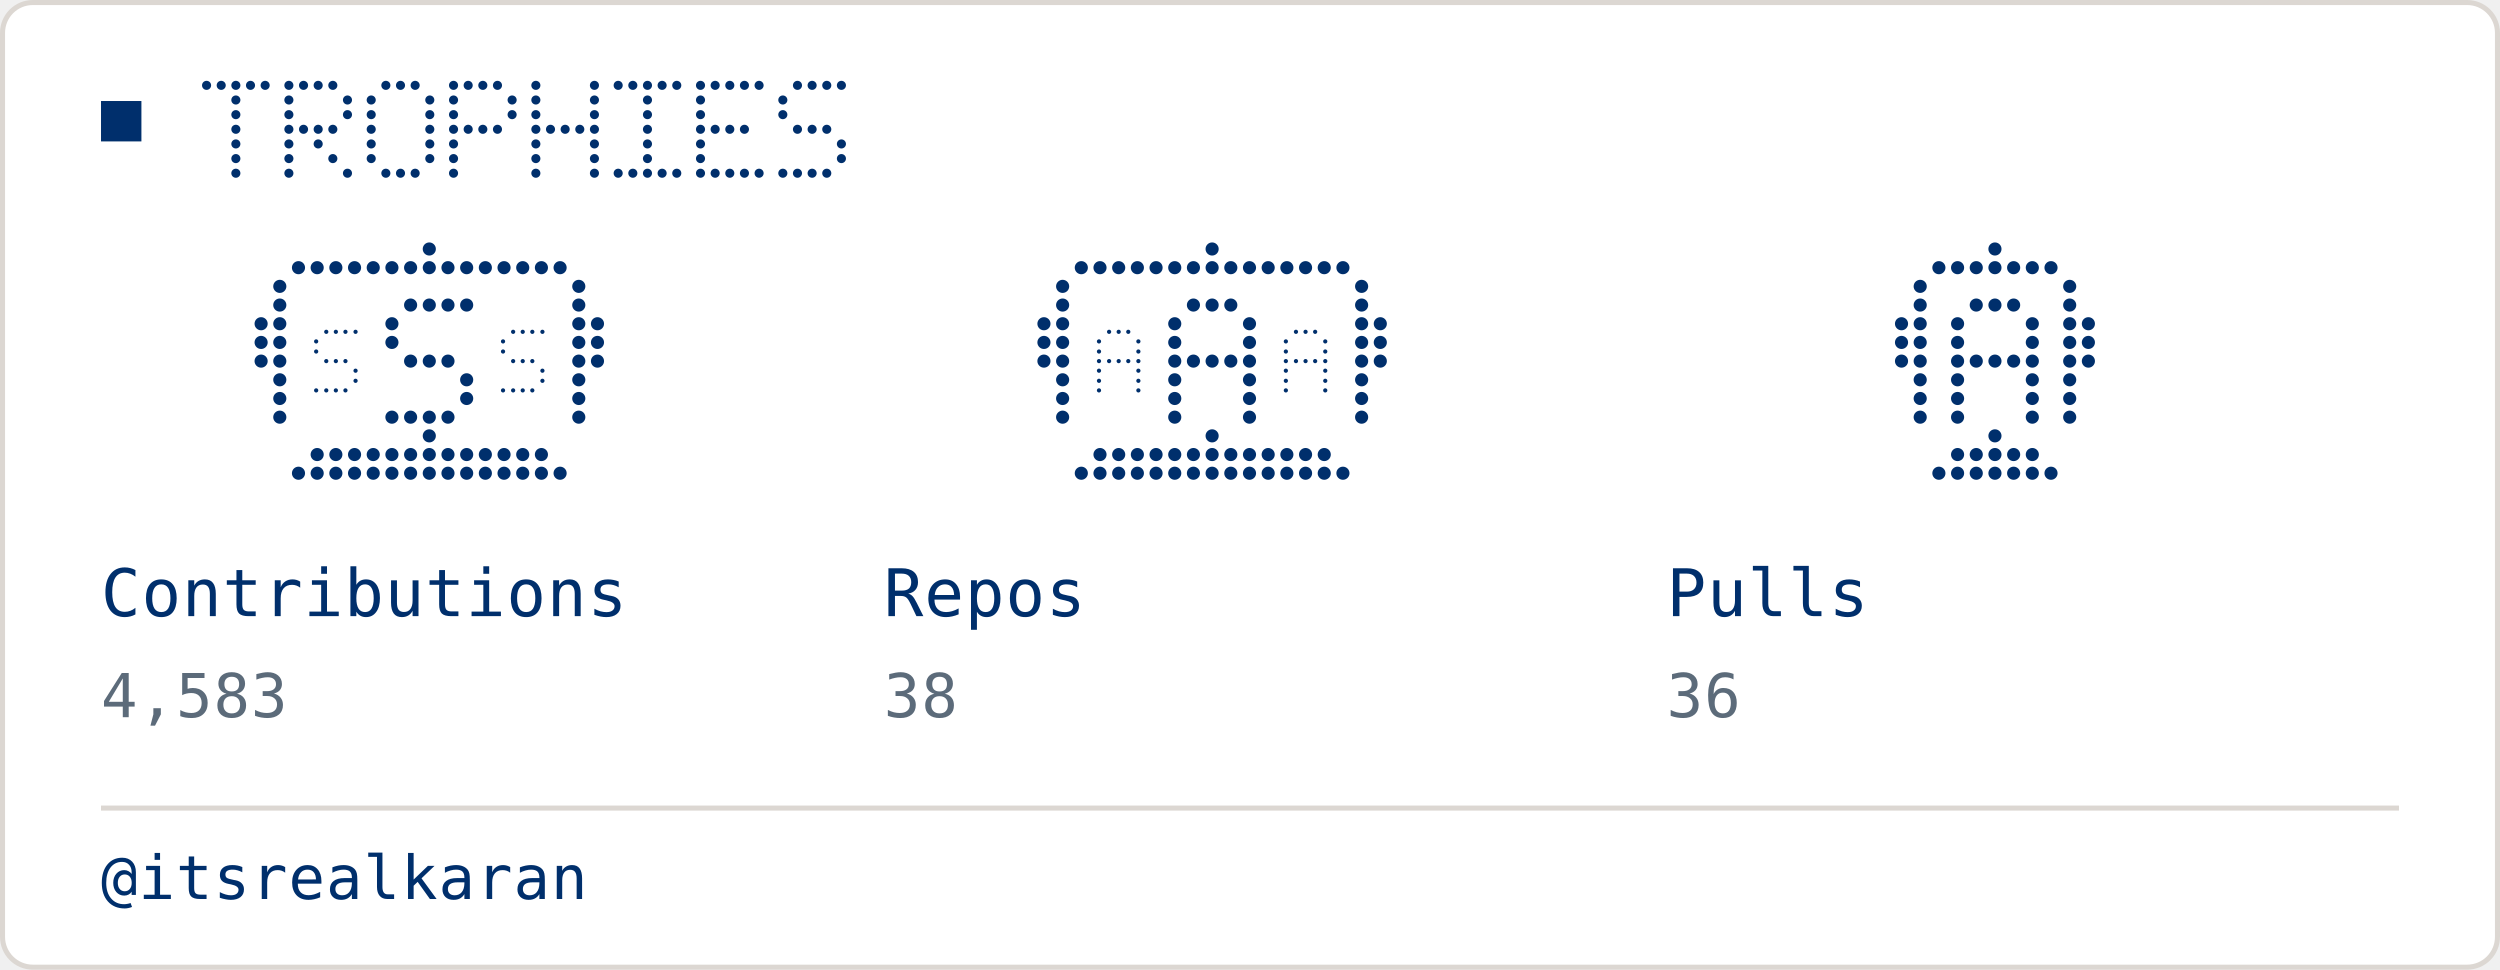
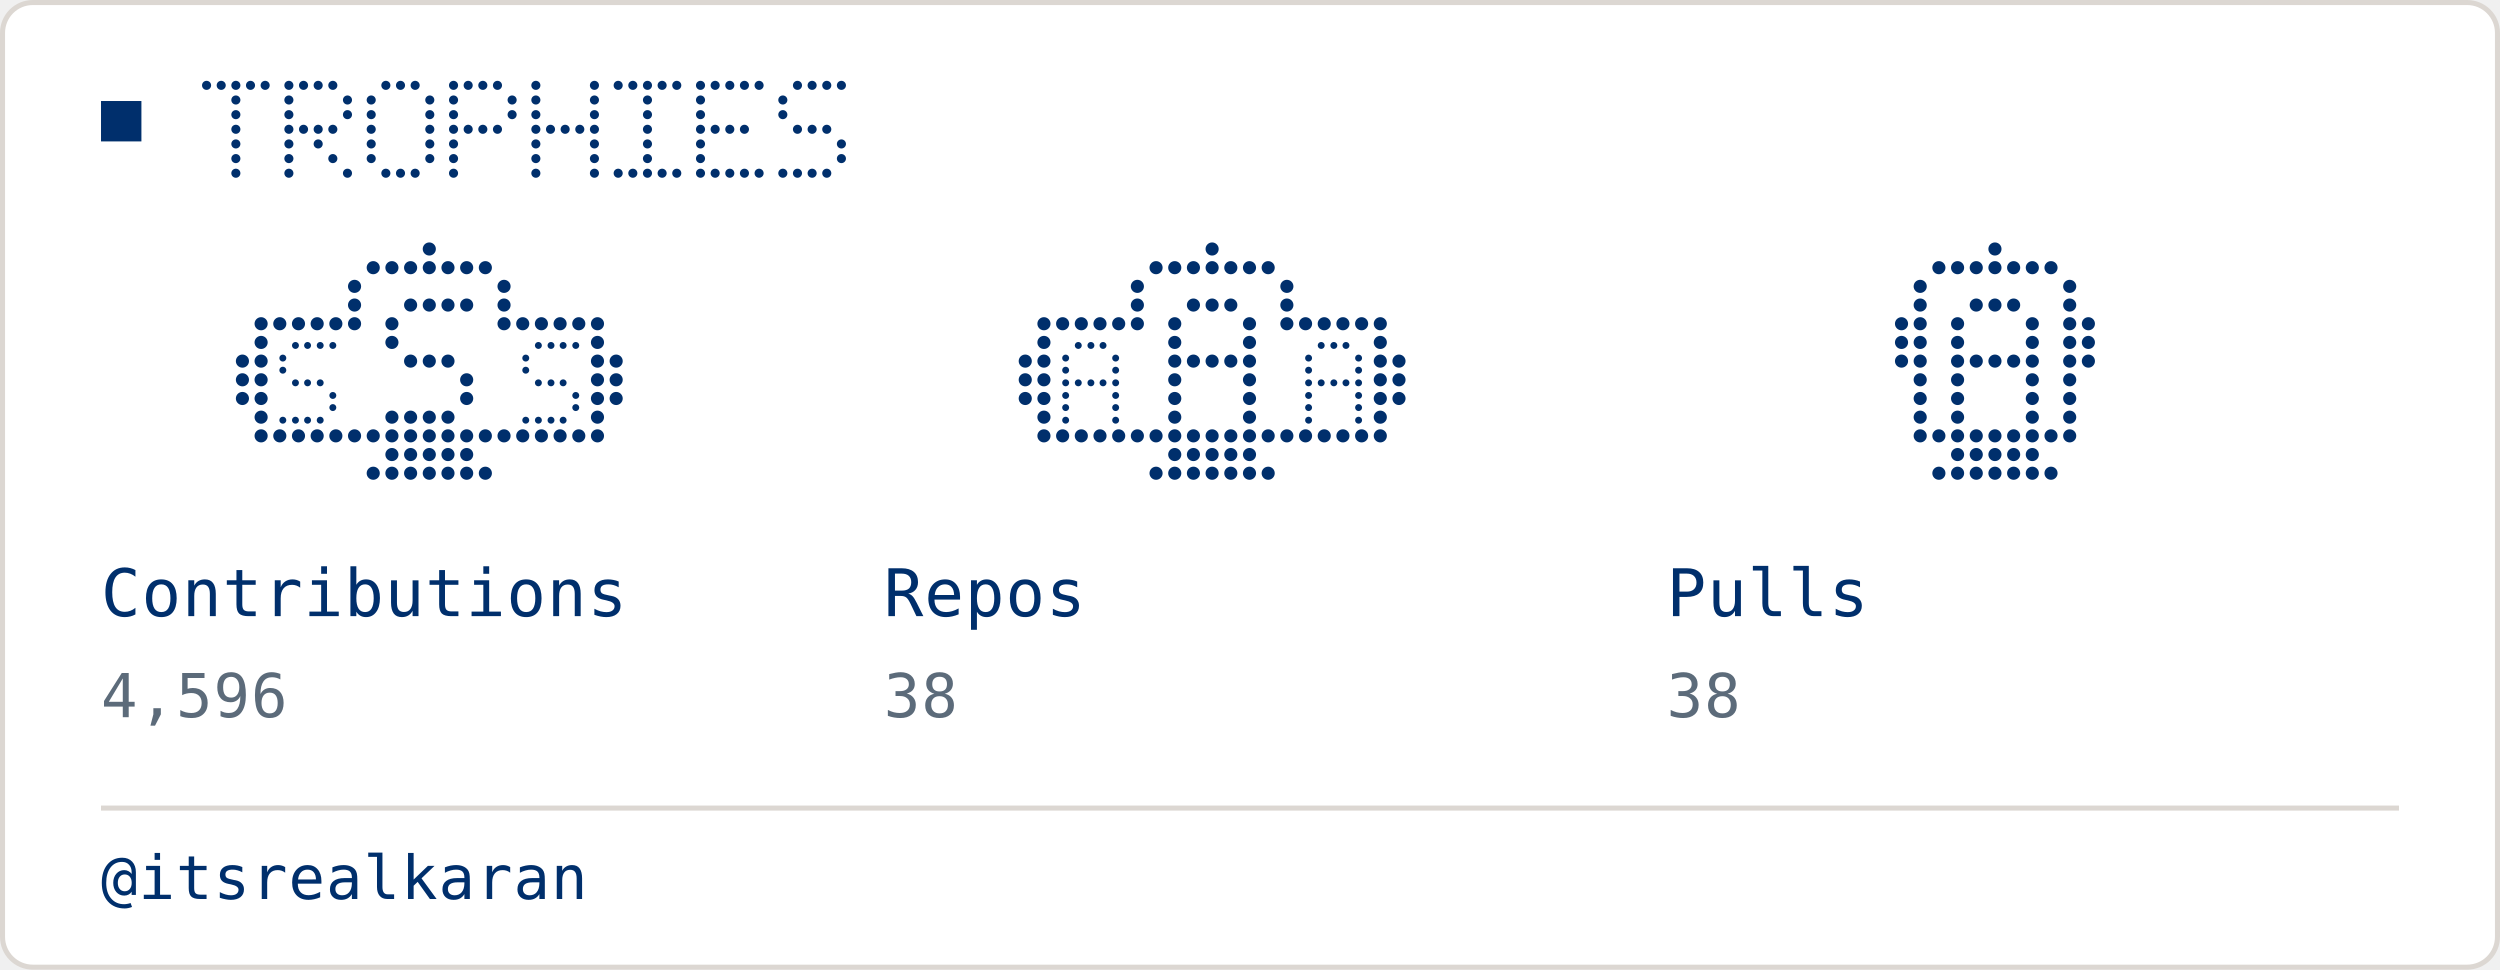
<svg xmlns="http://www.w3.org/2000/svg" width="495" height="192" viewBox="0 0 495 192" role="img">
  <rect x="0.5" y="0.5" width="494" height="191" rx="6" fill="#FFFFFF" stroke="#DCD7D2" stroke-width="1" />
  <rect x="20" y="20" width="8" height="8" fill="#002F6C" />
  <circle cx="40.9" cy="16.9" r="0.90" fill="#002F6C" />
  <circle cx="43.8" cy="16.9" r="0.90" fill="#002F6C" />
  <circle cx="46.7" cy="16.9" r="0.90" fill="#002F6C" />
  <circle cx="49.6" cy="16.9" r="0.90" fill="#002F6C" />
  <circle cx="52.5" cy="16.9" r="0.90" fill="#002F6C" />
  <circle cx="46.7" cy="19.8" r="0.90" fill="#002F6C" />
  <circle cx="46.7" cy="22.7" r="0.90" fill="#002F6C" />
  <circle cx="46.7" cy="25.6" r="0.90" fill="#002F6C" />
  <circle cx="46.7" cy="28.5" r="0.90" fill="#002F6C" />
  <circle cx="46.7" cy="31.4" r="0.90" fill="#002F6C" />
  <circle cx="46.7" cy="34.3" r="0.90" fill="#002F6C" />
  <circle cx="57.2" cy="16.9" r="0.90" fill="#002F6C" />
  <circle cx="60.1" cy="16.9" r="0.90" fill="#002F6C" />
  <circle cx="63.0" cy="16.9" r="0.90" fill="#002F6C" />
  <circle cx="65.9" cy="16.9" r="0.90" fill="#002F6C" />
  <circle cx="57.2" cy="19.8" r="0.90" fill="#002F6C" />
  <circle cx="68.8" cy="19.8" r="0.90" fill="#002F6C" />
  <circle cx="57.2" cy="22.7" r="0.90" fill="#002F6C" />
  <circle cx="68.8" cy="22.7" r="0.90" fill="#002F6C" />
  <circle cx="57.2" cy="25.6" r="0.90" fill="#002F6C" />
  <circle cx="60.1" cy="25.6" r="0.90" fill="#002F6C" />
  <circle cx="63.0" cy="25.6" r="0.90" fill="#002F6C" />
  <circle cx="65.9" cy="25.6" r="0.90" fill="#002F6C" />
  <circle cx="57.2" cy="28.5" r="0.90" fill="#002F6C" />
  <circle cx="63.0" cy="28.5" r="0.90" fill="#002F6C" />
  <circle cx="57.2" cy="31.4" r="0.90" fill="#002F6C" />
  <circle cx="65.9" cy="31.4" r="0.90" fill="#002F6C" />
  <circle cx="57.2" cy="34.3" r="0.90" fill="#002F6C" />
  <circle cx="68.8" cy="34.3" r="0.90" fill="#002F6C" />
  <circle cx="76.4" cy="16.9" r="0.90" fill="#002F6C" />
  <circle cx="79.3" cy="16.9" r="0.90" fill="#002F6C" />
  <circle cx="82.2" cy="16.9" r="0.90" fill="#002F6C" />
  <circle cx="73.5" cy="19.8" r="0.90" fill="#002F6C" />
  <circle cx="85.1" cy="19.8" r="0.90" fill="#002F6C" />
  <circle cx="73.5" cy="22.7" r="0.90" fill="#002F6C" />
  <circle cx="85.1" cy="22.7" r="0.90" fill="#002F6C" />
  <circle cx="73.5" cy="25.6" r="0.90" fill="#002F6C" />
  <circle cx="85.1" cy="25.6" r="0.90" fill="#002F6C" />
  <circle cx="73.5" cy="28.5" r="0.90" fill="#002F6C" />
  <circle cx="85.1" cy="28.5" r="0.90" fill="#002F6C" />
  <circle cx="73.5" cy="31.4" r="0.90" fill="#002F6C" />
  <circle cx="85.1" cy="31.4" r="0.90" fill="#002F6C" />
  <circle cx="76.4" cy="34.3" r="0.90" fill="#002F6C" />
  <circle cx="79.3" cy="34.3" r="0.90" fill="#002F6C" />
  <circle cx="82.2" cy="34.3" r="0.90" fill="#002F6C" />
  <circle cx="89.8" cy="16.9" r="0.90" fill="#002F6C" />
  <circle cx="92.7" cy="16.9" r="0.90" fill="#002F6C" />
  <circle cx="95.6" cy="16.9" r="0.90" fill="#002F6C" />
  <circle cx="98.5" cy="16.9" r="0.90" fill="#002F6C" />
  <circle cx="89.8" cy="19.8" r="0.90" fill="#002F6C" />
  <circle cx="101.4" cy="19.8" r="0.90" fill="#002F6C" />
  <circle cx="89.8" cy="22.7" r="0.90" fill="#002F6C" />
  <circle cx="101.4" cy="22.7" r="0.90" fill="#002F6C" />
  <circle cx="89.8" cy="25.6" r="0.90" fill="#002F6C" />
  <circle cx="92.7" cy="25.6" r="0.90" fill="#002F6C" />
  <circle cx="95.6" cy="25.6" r="0.90" fill="#002F6C" />
  <circle cx="98.5" cy="25.6" r="0.90" fill="#002F6C" />
  <circle cx="89.8" cy="28.5" r="0.90" fill="#002F6C" />
  <circle cx="89.8" cy="31.4" r="0.90" fill="#002F6C" />
  <circle cx="89.8" cy="34.3" r="0.90" fill="#002F6C" />
  <circle cx="106.1" cy="16.9" r="0.90" fill="#002F6C" />
  <circle cx="117.7" cy="16.9" r="0.90" fill="#002F6C" />
  <circle cx="106.1" cy="19.8" r="0.90" fill="#002F6C" />
  <circle cx="117.7" cy="19.8" r="0.90" fill="#002F6C" />
  <circle cx="106.1" cy="22.7" r="0.90" fill="#002F6C" />
  <circle cx="117.7" cy="22.7" r="0.90" fill="#002F6C" />
  <circle cx="106.1" cy="25.6" r="0.90" fill="#002F6C" />
  <circle cx="109.0" cy="25.6" r="0.90" fill="#002F6C" />
  <circle cx="111.9" cy="25.6" r="0.90" fill="#002F6C" />
  <circle cx="114.8" cy="25.6" r="0.90" fill="#002F6C" />
  <circle cx="117.7" cy="25.6" r="0.90" fill="#002F6C" />
  <circle cx="106.1" cy="28.5" r="0.90" fill="#002F6C" />
  <circle cx="117.7" cy="28.5" r="0.90" fill="#002F6C" />
  <circle cx="106.1" cy="31.4" r="0.90" fill="#002F6C" />
  <circle cx="117.7" cy="31.4" r="0.90" fill="#002F6C" />
  <circle cx="106.1" cy="34.3" r="0.90" fill="#002F6C" />
  <circle cx="117.7" cy="34.3" r="0.90" fill="#002F6C" />
  <circle cx="122.4" cy="16.9" r="0.90" fill="#002F6C" />
  <circle cx="125.3" cy="16.9" r="0.90" fill="#002F6C" />
  <circle cx="128.2" cy="16.9" r="0.90" fill="#002F6C" />
  <circle cx="131.1" cy="16.9" r="0.90" fill="#002F6C" />
  <circle cx="134.0" cy="16.9" r="0.90" fill="#002F6C" />
  <circle cx="128.2" cy="19.8" r="0.90" fill="#002F6C" />
  <circle cx="128.2" cy="22.7" r="0.90" fill="#002F6C" />
  <circle cx="128.2" cy="25.6" r="0.90" fill="#002F6C" />
  <circle cx="128.2" cy="28.5" r="0.90" fill="#002F6C" />
  <circle cx="128.2" cy="31.4" r="0.90" fill="#002F6C" />
  <circle cx="122.4" cy="34.3" r="0.90" fill="#002F6C" />
  <circle cx="125.3" cy="34.3" r="0.90" fill="#002F6C" />
  <circle cx="128.2" cy="34.3" r="0.90" fill="#002F6C" />
  <circle cx="131.1" cy="34.3" r="0.90" fill="#002F6C" />
  <circle cx="134.0" cy="34.3" r="0.90" fill="#002F6C" />
  <circle cx="138.7" cy="16.9" r="0.90" fill="#002F6C" />
  <circle cx="141.6" cy="16.9" r="0.90" fill="#002F6C" />
  <circle cx="144.5" cy="16.9" r="0.90" fill="#002F6C" />
  <circle cx="147.4" cy="16.9" r="0.90" fill="#002F6C" />
  <circle cx="150.3" cy="16.9" r="0.90" fill="#002F6C" />
  <circle cx="138.7" cy="19.8" r="0.90" fill="#002F6C" />
  <circle cx="138.7" cy="22.7" r="0.90" fill="#002F6C" />
  <circle cx="138.7" cy="25.6" r="0.90" fill="#002F6C" />
  <circle cx="141.6" cy="25.6" r="0.90" fill="#002F6C" />
  <circle cx="144.5" cy="25.6" r="0.90" fill="#002F6C" />
  <circle cx="147.4" cy="25.6" r="0.90" fill="#002F6C" />
  <circle cx="138.7" cy="28.5" r="0.90" fill="#002F6C" />
  <circle cx="138.7" cy="31.4" r="0.90" fill="#002F6C" />
  <circle cx="138.7" cy="34.3" r="0.90" fill="#002F6C" />
  <circle cx="141.6" cy="34.3" r="0.90" fill="#002F6C" />
  <circle cx="144.5" cy="34.3" r="0.90" fill="#002F6C" />
  <circle cx="147.4" cy="34.3" r="0.90" fill="#002F6C" />
  <circle cx="150.3" cy="34.3" r="0.90" fill="#002F6C" />
  <circle cx="157.9" cy="16.9" r="0.90" fill="#002F6C" />
  <circle cx="160.8" cy="16.9" r="0.90" fill="#002F6C" />
  <circle cx="163.7" cy="16.9" r="0.90" fill="#002F6C" />
  <circle cx="166.6" cy="16.9" r="0.90" fill="#002F6C" />
  <circle cx="155.0" cy="19.8" r="0.90" fill="#002F6C" />
  <circle cx="155.0" cy="22.7" r="0.90" fill="#002F6C" />
  <circle cx="157.9" cy="25.6" r="0.90" fill="#002F6C" />
  <circle cx="160.8" cy="25.6" r="0.90" fill="#002F6C" />
  <circle cx="163.7" cy="25.6" r="0.90" fill="#002F6C" />
  <circle cx="166.6" cy="28.5" r="0.90" fill="#002F6C" />
  <circle cx="166.6" cy="31.4" r="0.90" fill="#002F6C" />
  <circle cx="155.0" cy="34.3" r="0.90" fill="#002F6C" />
  <circle cx="157.9" cy="34.3" r="0.90" fill="#002F6C" />
  <circle cx="160.8" cy="34.3" r="0.90" fill="#002F6C" />
  <circle cx="163.7" cy="34.3" r="0.90" fill="#002F6C" />
  <circle cx="85.0" cy="49.3" r="1.30" fill="#002F6C" />
-   <circle cx="59.1" cy="53.0" r="1.30" fill="#002F6C" />
-   <circle cx="62.8" cy="53.0" r="1.30" fill="#002F6C" />
-   <circle cx="66.5" cy="53.0" r="1.30" fill="#002F6C" />
-   <circle cx="70.2" cy="53.0" r="1.30" fill="#002F6C" />
  <circle cx="73.9" cy="53.0" r="1.30" fill="#002F6C" />
  <circle cx="77.6" cy="53.0" r="1.30" fill="#002F6C" />
  <circle cx="81.3" cy="53.0" r="1.30" fill="#002F6C" />
  <circle cx="85.0" cy="53.0" r="1.30" fill="#002F6C" />
  <circle cx="88.7" cy="53.0" r="1.30" fill="#002F6C" />
  <circle cx="92.4" cy="53.0" r="1.30" fill="#002F6C" />
  <circle cx="96.1" cy="53.0" r="1.30" fill="#002F6C" />
-   <circle cx="99.8" cy="53.0" r="1.30" fill="#002F6C" />
-   <circle cx="103.5" cy="53.0" r="1.30" fill="#002F6C" />
-   <circle cx="107.2" cy="53.0" r="1.30" fill="#002F6C" />
-   <circle cx="110.9" cy="53.0" r="1.30" fill="#002F6C" />
-   <circle cx="55.4" cy="56.7" r="1.30" fill="#002F6C" />
-   <circle cx="114.6" cy="56.7" r="1.30" fill="#002F6C" />
-   <circle cx="55.4" cy="60.4" r="1.30" fill="#002F6C" />
-   <circle cx="114.6" cy="60.4" r="1.30" fill="#002F6C" />
+   <circle cx="70.2" cy="56.7" r="1.30" fill="#002F6C" />
+   <circle cx="99.8" cy="56.7" r="1.30" fill="#002F6C" />
+   <circle cx="70.2" cy="60.4" r="1.30" fill="#002F6C" />
+   <circle cx="99.8" cy="60.4" r="1.30" fill="#002F6C" />
+   <circle cx="70.2" cy="64.1" r="1.30" fill="#002F6C" />
+   <circle cx="99.8" cy="64.1" r="1.30" fill="#002F6C" />
  <circle cx="55.4" cy="64.1" r="1.30" fill="#002F6C" />
+   <circle cx="59.1" cy="64.1" r="1.30" fill="#002F6C" />
+   <circle cx="62.8" cy="64.1" r="1.30" fill="#002F6C" />
+   <circle cx="66.5" cy="64.1" r="1.30" fill="#002F6C" />
+   <circle cx="51.7" cy="64.1" r="1.30" fill="#002F6C" />
+   <circle cx="103.5" cy="64.1" r="1.30" fill="#002F6C" />
+   <circle cx="107.2" cy="64.1" r="1.30" fill="#002F6C" />
+   <circle cx="110.9" cy="64.1" r="1.30" fill="#002F6C" />
  <circle cx="114.6" cy="64.1" r="1.30" fill="#002F6C" />
-   <circle cx="55.4" cy="67.8" r="1.30" fill="#002F6C" />
-   <circle cx="114.6" cy="67.8" r="1.30" fill="#002F6C" />
-   <circle cx="55.4" cy="71.5" r="1.30" fill="#002F6C" />
-   <circle cx="114.6" cy="71.5" r="1.30" fill="#002F6C" />
-   <circle cx="55.4" cy="75.2" r="1.30" fill="#002F6C" />
-   <circle cx="114.6" cy="75.2" r="1.30" fill="#002F6C" />
-   <circle cx="55.4" cy="78.9" r="1.30" fill="#002F6C" />
-   <circle cx="114.6" cy="78.9" r="1.30" fill="#002F6C" />
-   <circle cx="55.4" cy="82.6" r="1.30" fill="#002F6C" />
-   <circle cx="114.6" cy="82.6" r="1.30" fill="#002F6C" />
-   <circle cx="51.7" cy="64.1" r="1.30" fill="#002F6C" />
  <circle cx="118.3" cy="64.1" r="1.30" fill="#002F6C" />
  <circle cx="51.7" cy="67.8" r="1.30" fill="#002F6C" />
  <circle cx="118.3" cy="67.8" r="1.30" fill="#002F6C" />
  <circle cx="51.7" cy="71.5" r="1.30" fill="#002F6C" />
  <circle cx="118.3" cy="71.5" r="1.30" fill="#002F6C" />
+   <circle cx="51.7" cy="75.2" r="1.30" fill="#002F6C" />
+   <circle cx="118.3" cy="75.2" r="1.30" fill="#002F6C" />
+   <circle cx="51.7" cy="78.9" r="1.30" fill="#002F6C" />
+   <circle cx="118.3" cy="78.9" r="1.30" fill="#002F6C" />
+   <circle cx="51.7" cy="82.6" r="1.30" fill="#002F6C" />
+   <circle cx="118.3" cy="82.6" r="1.30" fill="#002F6C" />
+   <circle cx="48.0" cy="71.5" r="1.30" fill="#002F6C" />
+   <circle cx="48.0" cy="75.2" r="1.30" fill="#002F6C" />
+   <circle cx="48.0" cy="78.9" r="1.30" fill="#002F6C" />
+   <circle cx="122.0" cy="71.5" r="1.30" fill="#002F6C" />
+   <circle cx="122.0" cy="75.2" r="1.30" fill="#002F6C" />
+   <circle cx="122.0" cy="78.9" r="1.30" fill="#002F6C" />
+   <circle cx="51.7" cy="86.3" r="1.30" fill="#002F6C" />
+   <circle cx="55.4" cy="86.3" r="1.30" fill="#002F6C" />
+   <circle cx="59.1" cy="86.3" r="1.30" fill="#002F6C" />
+   <circle cx="62.8" cy="86.3" r="1.30" fill="#002F6C" />
+   <circle cx="66.5" cy="86.3" r="1.30" fill="#002F6C" />
+   <circle cx="70.2" cy="86.3" r="1.30" fill="#002F6C" />
+   <circle cx="73.9" cy="86.3" r="1.30" fill="#002F6C" />
+   <circle cx="77.6" cy="86.3" r="1.30" fill="#002F6C" />
+   <circle cx="81.3" cy="86.3" r="1.30" fill="#002F6C" />
  <circle cx="85.0" cy="86.3" r="1.30" fill="#002F6C" />
-   <circle cx="62.8" cy="90.0" r="1.30" fill="#002F6C" />
-   <circle cx="66.5" cy="90.0" r="1.30" fill="#002F6C" />
-   <circle cx="70.2" cy="90.0" r="1.30" fill="#002F6C" />
-   <circle cx="73.9" cy="90.0" r="1.30" fill="#002F6C" />
+   <circle cx="88.7" cy="86.3" r="1.30" fill="#002F6C" />
+   <circle cx="92.4" cy="86.3" r="1.30" fill="#002F6C" />
+   <circle cx="96.1" cy="86.3" r="1.30" fill="#002F6C" />
+   <circle cx="99.8" cy="86.3" r="1.30" fill="#002F6C" />
+   <circle cx="103.5" cy="86.3" r="1.30" fill="#002F6C" />
+   <circle cx="107.2" cy="86.3" r="1.30" fill="#002F6C" />
+   <circle cx="110.9" cy="86.3" r="1.30" fill="#002F6C" />
+   <circle cx="114.6" cy="86.3" r="1.30" fill="#002F6C" />
+   <circle cx="118.3" cy="86.3" r="1.30" fill="#002F6C" />
  <circle cx="77.6" cy="90.0" r="1.30" fill="#002F6C" />
  <circle cx="81.3" cy="90.0" r="1.30" fill="#002F6C" />
  <circle cx="85.0" cy="90.0" r="1.30" fill="#002F6C" />
  <circle cx="88.7" cy="90.0" r="1.30" fill="#002F6C" />
  <circle cx="92.4" cy="90.0" r="1.30" fill="#002F6C" />
-   <circle cx="96.1" cy="90.0" r="1.30" fill="#002F6C" />
-   <circle cx="99.8" cy="90.0" r="1.30" fill="#002F6C" />
-   <circle cx="103.5" cy="90.0" r="1.30" fill="#002F6C" />
-   <circle cx="107.2" cy="90.0" r="1.30" fill="#002F6C" />
-   <circle cx="59.1" cy="93.7" r="1.30" fill="#002F6C" />
-   <circle cx="62.8" cy="93.7" r="1.30" fill="#002F6C" />
-   <circle cx="66.5" cy="93.7" r="1.30" fill="#002F6C" />
-   <circle cx="70.2" cy="93.7" r="1.30" fill="#002F6C" />
  <circle cx="73.9" cy="93.7" r="1.30" fill="#002F6C" />
  <circle cx="77.6" cy="93.7" r="1.30" fill="#002F6C" />
  <circle cx="81.3" cy="93.7" r="1.30" fill="#002F6C" />
  <circle cx="85.0" cy="93.7" r="1.30" fill="#002F6C" />
  <circle cx="88.7" cy="93.7" r="1.30" fill="#002F6C" />
  <circle cx="92.4" cy="93.7" r="1.30" fill="#002F6C" />
  <circle cx="96.1" cy="93.7" r="1.30" fill="#002F6C" />
-   <circle cx="99.8" cy="93.7" r="1.30" fill="#002F6C" />
-   <circle cx="103.5" cy="93.7" r="1.30" fill="#002F6C" />
-   <circle cx="107.2" cy="93.7" r="1.30" fill="#002F6C" />
-   <circle cx="110.9" cy="93.7" r="1.30" fill="#002F6C" />
  <circle cx="81.3" cy="60.4" r="1.30" fill="#002F6C" />
  <circle cx="85.0" cy="60.4" r="1.30" fill="#002F6C" />
  <circle cx="88.7" cy="60.4" r="1.30" fill="#002F6C" />
  <circle cx="92.4" cy="60.4" r="1.30" fill="#002F6C" />
  <circle cx="77.6" cy="64.1" r="1.30" fill="#002F6C" />
  <circle cx="77.6" cy="67.8" r="1.30" fill="#002F6C" />
  <circle cx="81.3" cy="71.5" r="1.30" fill="#002F6C" />
  <circle cx="85.0" cy="71.5" r="1.30" fill="#002F6C" />
  <circle cx="88.7" cy="71.5" r="1.30" fill="#002F6C" />
  <circle cx="92.4" cy="75.2" r="1.30" fill="#002F6C" />
  <circle cx="92.4" cy="78.9" r="1.30" fill="#002F6C" />
  <circle cx="77.6" cy="82.6" r="1.30" fill="#002F6C" />
  <circle cx="81.3" cy="82.6" r="1.30" fill="#002F6C" />
  <circle cx="85.0" cy="82.6" r="1.30" fill="#002F6C" />
  <circle cx="88.7" cy="82.6" r="1.30" fill="#002F6C" />
-   <circle cx="64.6" cy="65.7" r="0.42" fill="#002F6C" />
-   <circle cx="66.5" cy="65.7" r="0.42" fill="#002F6C" />
-   <circle cx="68.4" cy="65.7" r="0.42" fill="#002F6C" />
-   <circle cx="70.4" cy="65.7" r="0.42" fill="#002F6C" />
-   <circle cx="62.6" cy="67.6" r="0.42" fill="#002F6C" />
-   <circle cx="62.6" cy="69.6" r="0.42" fill="#002F6C" />
-   <circle cx="64.6" cy="71.5" r="0.42" fill="#002F6C" />
-   <circle cx="66.5" cy="71.5" r="0.42" fill="#002F6C" />
-   <circle cx="68.4" cy="71.5" r="0.42" fill="#002F6C" />
-   <circle cx="70.4" cy="73.4" r="0.42" fill="#002F6C" />
-   <circle cx="70.4" cy="75.4" r="0.42" fill="#002F6C" />
-   <circle cx="62.6" cy="77.3" r="0.42" fill="#002F6C" />
-   <circle cx="64.6" cy="77.3" r="0.42" fill="#002F6C" />
-   <circle cx="66.5" cy="77.3" r="0.42" fill="#002F6C" />
-   <circle cx="68.4" cy="77.3" r="0.42" fill="#002F6C" />
-   <circle cx="101.6" cy="65.7" r="0.42" fill="#002F6C" />
-   <circle cx="103.5" cy="65.7" r="0.42" fill="#002F6C" />
-   <circle cx="105.4" cy="65.7" r="0.42" fill="#002F6C" />
-   <circle cx="107.4" cy="65.7" r="0.42" fill="#002F6C" />
-   <circle cx="99.6" cy="67.6" r="0.42" fill="#002F6C" />
-   <circle cx="99.6" cy="69.6" r="0.42" fill="#002F6C" />
-   <circle cx="101.6" cy="71.5" r="0.42" fill="#002F6C" />
-   <circle cx="103.5" cy="71.5" r="0.42" fill="#002F6C" />
-   <circle cx="105.4" cy="71.5" r="0.42" fill="#002F6C" />
-   <circle cx="107.4" cy="73.4" r="0.42" fill="#002F6C" />
-   <circle cx="107.4" cy="75.4" r="0.42" fill="#002F6C" />
-   <circle cx="99.6" cy="77.3" r="0.42" fill="#002F6C" />
-   <circle cx="101.6" cy="77.3" r="0.42" fill="#002F6C" />
-   <circle cx="103.5" cy="77.3" r="0.42" fill="#002F6C" />
-   <circle cx="105.4" cy="77.3" r="0.42" fill="#002F6C" />
+   <circle cx="58.5" cy="68.4" r="0.69" fill="#002F6C" />
+   <circle cx="60.9" cy="68.4" r="0.69" fill="#002F6C" />
+   <circle cx="63.4" cy="68.4" r="0.69" fill="#002F6C" />
+   <circle cx="65.9" cy="68.4" r="0.69" fill="#002F6C" />
+   <circle cx="56.0" cy="70.9" r="0.69" fill="#002F6C" />
+   <circle cx="56.0" cy="73.3" r="0.69" fill="#002F6C" />
+   <circle cx="58.5" cy="75.8" r="0.69" fill="#002F6C" />
+   <circle cx="60.9" cy="75.8" r="0.69" fill="#002F6C" />
+   <circle cx="63.4" cy="75.8" r="0.69" fill="#002F6C" />
+   <circle cx="65.9" cy="78.3" r="0.69" fill="#002F6C" />
+   <circle cx="65.9" cy="80.7" r="0.69" fill="#002F6C" />
+   <circle cx="56.0" cy="83.2" r="0.69" fill="#002F6C" />
+   <circle cx="58.5" cy="83.2" r="0.69" fill="#002F6C" />
+   <circle cx="60.9" cy="83.2" r="0.69" fill="#002F6C" />
+   <circle cx="63.4" cy="83.2" r="0.69" fill="#002F6C" />
+   <circle cx="106.6" cy="68.4" r="0.69" fill="#002F6C" />
+   <circle cx="109.1" cy="68.4" r="0.69" fill="#002F6C" />
+   <circle cx="111.5" cy="68.4" r="0.69" fill="#002F6C" />
+   <circle cx="114.0" cy="68.4" r="0.69" fill="#002F6C" />
+   <circle cx="104.1" cy="70.9" r="0.69" fill="#002F6C" />
+   <circle cx="104.1" cy="73.3" r="0.69" fill="#002F6C" />
+   <circle cx="106.6" cy="75.8" r="0.69" fill="#002F6C" />
+   <circle cx="109.1" cy="75.8" r="0.69" fill="#002F6C" />
+   <circle cx="111.5" cy="75.8" r="0.69" fill="#002F6C" />
+   <circle cx="114.0" cy="78.3" r="0.69" fill="#002F6C" />
+   <circle cx="114.0" cy="80.7" r="0.69" fill="#002F6C" />
+   <circle cx="104.1" cy="83.2" r="0.69" fill="#002F6C" />
+   <circle cx="106.6" cy="83.2" r="0.69" fill="#002F6C" />
+   <circle cx="109.1" cy="83.2" r="0.69" fill="#002F6C" />
+   <circle cx="111.5" cy="83.2" r="0.69" fill="#002F6C" />
  <text x="20" y="122" fill="#002F6C" font-family="ui-monospace, Geist Mono, monospace" font-size="13" letter-spacing="0.2" dominant-baseline="auto">Contributions</text>
-   <text x="20" y="142" fill="#5C6B7A" font-family="ui-monospace, Geist Mono, monospace" font-size="12" letter-spacing="0.2" dominant-baseline="auto">4,583</text>
+   <text x="20" y="142" fill="#5C6B7A" font-family="ui-monospace, Geist Mono, monospace" font-size="12" letter-spacing="0.2" dominant-baseline="auto">4,596</text>
  <circle cx="240.0" cy="49.3" r="1.30" fill="#002F6C" />
-   <circle cx="214.1" cy="53.0" r="1.30" fill="#002F6C" />
-   <circle cx="217.8" cy="53.0" r="1.30" fill="#002F6C" />
-   <circle cx="221.5" cy="53.0" r="1.30" fill="#002F6C" />
-   <circle cx="225.2" cy="53.0" r="1.30" fill="#002F6C" />
  <circle cx="228.9" cy="53.0" r="1.30" fill="#002F6C" />
  <circle cx="232.6" cy="53.0" r="1.30" fill="#002F6C" />
  <circle cx="236.3" cy="53.0" r="1.30" fill="#002F6C" />
  <circle cx="240.0" cy="53.0" r="1.30" fill="#002F6C" />
  <circle cx="243.7" cy="53.0" r="1.30" fill="#002F6C" />
  <circle cx="247.4" cy="53.0" r="1.30" fill="#002F6C" />
  <circle cx="251.1" cy="53.0" r="1.30" fill="#002F6C" />
-   <circle cx="254.8" cy="53.0" r="1.30" fill="#002F6C" />
-   <circle cx="258.5" cy="53.0" r="1.30" fill="#002F6C" />
-   <circle cx="262.2" cy="53.0" r="1.30" fill="#002F6C" />
-   <circle cx="265.9" cy="53.0" r="1.30" fill="#002F6C" />
-   <circle cx="210.4" cy="56.7" r="1.30" fill="#002F6C" />
-   <circle cx="269.6" cy="56.7" r="1.30" fill="#002F6C" />
-   <circle cx="210.4" cy="60.4" r="1.30" fill="#002F6C" />
-   <circle cx="269.6" cy="60.4" r="1.30" fill="#002F6C" />
+   <circle cx="225.2" cy="56.7" r="1.30" fill="#002F6C" />
+   <circle cx="254.8" cy="56.7" r="1.30" fill="#002F6C" />
+   <circle cx="225.2" cy="60.4" r="1.30" fill="#002F6C" />
+   <circle cx="254.8" cy="60.4" r="1.30" fill="#002F6C" />
+   <circle cx="225.2" cy="64.1" r="1.30" fill="#002F6C" />
+   <circle cx="254.8" cy="64.1" r="1.30" fill="#002F6C" />
  <circle cx="210.4" cy="64.1" r="1.30" fill="#002F6C" />
+   <circle cx="214.1" cy="64.1" r="1.30" fill="#002F6C" />
+   <circle cx="217.8" cy="64.1" r="1.30" fill="#002F6C" />
+   <circle cx="221.5" cy="64.1" r="1.30" fill="#002F6C" />
+   <circle cx="206.7" cy="64.1" r="1.30" fill="#002F6C" />
+   <circle cx="258.5" cy="64.1" r="1.30" fill="#002F6C" />
+   <circle cx="262.2" cy="64.1" r="1.30" fill="#002F6C" />
+   <circle cx="265.9" cy="64.1" r="1.30" fill="#002F6C" />
  <circle cx="269.6" cy="64.1" r="1.30" fill="#002F6C" />
-   <circle cx="210.4" cy="67.8" r="1.30" fill="#002F6C" />
-   <circle cx="269.6" cy="67.8" r="1.30" fill="#002F6C" />
-   <circle cx="210.4" cy="71.5" r="1.30" fill="#002F6C" />
-   <circle cx="269.6" cy="71.5" r="1.30" fill="#002F6C" />
-   <circle cx="210.4" cy="75.2" r="1.30" fill="#002F6C" />
-   <circle cx="269.6" cy="75.2" r="1.30" fill="#002F6C" />
-   <circle cx="210.4" cy="78.9" r="1.30" fill="#002F6C" />
-   <circle cx="269.6" cy="78.9" r="1.30" fill="#002F6C" />
-   <circle cx="210.4" cy="82.6" r="1.30" fill="#002F6C" />
-   <circle cx="269.6" cy="82.6" r="1.30" fill="#002F6C" />
-   <circle cx="206.7" cy="64.1" r="1.30" fill="#002F6C" />
  <circle cx="273.3" cy="64.1" r="1.30" fill="#002F6C" />
  <circle cx="206.7" cy="67.8" r="1.30" fill="#002F6C" />
  <circle cx="273.3" cy="67.8" r="1.30" fill="#002F6C" />
  <circle cx="206.7" cy="71.5" r="1.30" fill="#002F6C" />
  <circle cx="273.3" cy="71.5" r="1.30" fill="#002F6C" />
+   <circle cx="206.7" cy="75.2" r="1.30" fill="#002F6C" />
+   <circle cx="273.3" cy="75.2" r="1.30" fill="#002F6C" />
+   <circle cx="206.7" cy="78.9" r="1.30" fill="#002F6C" />
+   <circle cx="273.3" cy="78.9" r="1.30" fill="#002F6C" />
+   <circle cx="206.7" cy="82.6" r="1.30" fill="#002F6C" />
+   <circle cx="273.3" cy="82.6" r="1.30" fill="#002F6C" />
+   <circle cx="203.0" cy="71.5" r="1.30" fill="#002F6C" />
+   <circle cx="203.0" cy="75.2" r="1.30" fill="#002F6C" />
+   <circle cx="203.0" cy="78.9" r="1.30" fill="#002F6C" />
+   <circle cx="277.0" cy="71.5" r="1.30" fill="#002F6C" />
+   <circle cx="277.0" cy="75.2" r="1.30" fill="#002F6C" />
+   <circle cx="277.0" cy="78.9" r="1.30" fill="#002F6C" />
+   <circle cx="206.7" cy="86.3" r="1.30" fill="#002F6C" />
+   <circle cx="210.4" cy="86.3" r="1.30" fill="#002F6C" />
+   <circle cx="214.1" cy="86.3" r="1.30" fill="#002F6C" />
+   <circle cx="217.8" cy="86.3" r="1.30" fill="#002F6C" />
+   <circle cx="221.5" cy="86.3" r="1.30" fill="#002F6C" />
+   <circle cx="225.2" cy="86.3" r="1.30" fill="#002F6C" />
+   <circle cx="228.9" cy="86.3" r="1.30" fill="#002F6C" />
+   <circle cx="232.6" cy="86.3" r="1.30" fill="#002F6C" />
+   <circle cx="236.3" cy="86.3" r="1.30" fill="#002F6C" />
  <circle cx="240.0" cy="86.3" r="1.30" fill="#002F6C" />
-   <circle cx="217.8" cy="90.0" r="1.30" fill="#002F6C" />
-   <circle cx="221.5" cy="90.0" r="1.30" fill="#002F6C" />
-   <circle cx="225.2" cy="90.0" r="1.30" fill="#002F6C" />
-   <circle cx="228.9" cy="90.0" r="1.30" fill="#002F6C" />
+   <circle cx="243.7" cy="86.3" r="1.30" fill="#002F6C" />
+   <circle cx="247.4" cy="86.3" r="1.30" fill="#002F6C" />
+   <circle cx="251.1" cy="86.3" r="1.30" fill="#002F6C" />
+   <circle cx="254.8" cy="86.3" r="1.30" fill="#002F6C" />
+   <circle cx="258.5" cy="86.3" r="1.30" fill="#002F6C" />
+   <circle cx="262.2" cy="86.3" r="1.30" fill="#002F6C" />
+   <circle cx="265.9" cy="86.3" r="1.30" fill="#002F6C" />
+   <circle cx="269.6" cy="86.3" r="1.30" fill="#002F6C" />
+   <circle cx="273.3" cy="86.3" r="1.30" fill="#002F6C" />
  <circle cx="232.6" cy="90.0" r="1.30" fill="#002F6C" />
  <circle cx="236.3" cy="90.0" r="1.30" fill="#002F6C" />
  <circle cx="240.0" cy="90.0" r="1.30" fill="#002F6C" />
  <circle cx="243.7" cy="90.0" r="1.30" fill="#002F6C" />
  <circle cx="247.4" cy="90.0" r="1.30" fill="#002F6C" />
-   <circle cx="251.1" cy="90.0" r="1.30" fill="#002F6C" />
-   <circle cx="254.8" cy="90.0" r="1.30" fill="#002F6C" />
-   <circle cx="258.5" cy="90.0" r="1.30" fill="#002F6C" />
-   <circle cx="262.2" cy="90.0" r="1.30" fill="#002F6C" />
-   <circle cx="214.1" cy="93.7" r="1.30" fill="#002F6C" />
-   <circle cx="217.8" cy="93.7" r="1.30" fill="#002F6C" />
-   <circle cx="221.5" cy="93.7" r="1.30" fill="#002F6C" />
-   <circle cx="225.2" cy="93.7" r="1.30" fill="#002F6C" />
  <circle cx="228.9" cy="93.7" r="1.30" fill="#002F6C" />
  <circle cx="232.6" cy="93.7" r="1.30" fill="#002F6C" />
  <circle cx="236.3" cy="93.7" r="1.30" fill="#002F6C" />
  <circle cx="240.0" cy="93.7" r="1.30" fill="#002F6C" />
  <circle cx="243.7" cy="93.7" r="1.30" fill="#002F6C" />
  <circle cx="247.4" cy="93.7" r="1.30" fill="#002F6C" />
  <circle cx="251.1" cy="93.7" r="1.30" fill="#002F6C" />
-   <circle cx="254.8" cy="93.7" r="1.30" fill="#002F6C" />
-   <circle cx="258.5" cy="93.7" r="1.30" fill="#002F6C" />
-   <circle cx="262.2" cy="93.7" r="1.30" fill="#002F6C" />
-   <circle cx="265.9" cy="93.7" r="1.30" fill="#002F6C" />
  <circle cx="236.3" cy="60.4" r="1.30" fill="#002F6C" />
  <circle cx="240.0" cy="60.4" r="1.30" fill="#002F6C" />
  <circle cx="243.7" cy="60.4" r="1.30" fill="#002F6C" />
  <circle cx="232.6" cy="64.1" r="1.30" fill="#002F6C" />
  <circle cx="247.4" cy="64.1" r="1.30" fill="#002F6C" />
  <circle cx="232.6" cy="67.8" r="1.30" fill="#002F6C" />
  <circle cx="247.4" cy="67.8" r="1.30" fill="#002F6C" />
  <circle cx="232.6" cy="71.5" r="1.30" fill="#002F6C" />
  <circle cx="236.3" cy="71.5" r="1.30" fill="#002F6C" />
  <circle cx="240.0" cy="71.5" r="1.30" fill="#002F6C" />
  <circle cx="243.7" cy="71.5" r="1.30" fill="#002F6C" />
  <circle cx="247.4" cy="71.5" r="1.30" fill="#002F6C" />
  <circle cx="232.6" cy="75.2" r="1.30" fill="#002F6C" />
  <circle cx="247.4" cy="75.2" r="1.30" fill="#002F6C" />
  <circle cx="232.6" cy="78.9" r="1.30" fill="#002F6C" />
  <circle cx="247.4" cy="78.9" r="1.30" fill="#002F6C" />
  <circle cx="232.6" cy="82.6" r="1.30" fill="#002F6C" />
  <circle cx="247.4" cy="82.6" r="1.30" fill="#002F6C" />
-   <circle cx="219.6" cy="65.7" r="0.42" fill="#002F6C" />
-   <circle cx="221.5" cy="65.7" r="0.42" fill="#002F6C" />
-   <circle cx="223.4" cy="65.7" r="0.42" fill="#002F6C" />
-   <circle cx="217.6" cy="67.6" r="0.42" fill="#002F6C" />
-   <circle cx="225.4" cy="67.6" r="0.42" fill="#002F6C" />
-   <circle cx="217.6" cy="69.6" r="0.42" fill="#002F6C" />
-   <circle cx="225.4" cy="69.6" r="0.42" fill="#002F6C" />
-   <circle cx="217.6" cy="71.5" r="0.42" fill="#002F6C" />
-   <circle cx="219.6" cy="71.5" r="0.42" fill="#002F6C" />
-   <circle cx="221.5" cy="71.5" r="0.42" fill="#002F6C" />
-   <circle cx="223.4" cy="71.5" r="0.42" fill="#002F6C" />
-   <circle cx="225.4" cy="71.5" r="0.42" fill="#002F6C" />
-   <circle cx="217.6" cy="73.4" r="0.42" fill="#002F6C" />
-   <circle cx="225.4" cy="73.4" r="0.42" fill="#002F6C" />
-   <circle cx="217.6" cy="75.4" r="0.42" fill="#002F6C" />
-   <circle cx="225.4" cy="75.4" r="0.42" fill="#002F6C" />
-   <circle cx="217.6" cy="77.3" r="0.42" fill="#002F6C" />
-   <circle cx="225.4" cy="77.3" r="0.42" fill="#002F6C" />
-   <circle cx="256.6" cy="65.7" r="0.42" fill="#002F6C" />
-   <circle cx="258.5" cy="65.7" r="0.42" fill="#002F6C" />
-   <circle cx="260.4" cy="65.7" r="0.42" fill="#002F6C" />
-   <circle cx="254.6" cy="67.6" r="0.42" fill="#002F6C" />
-   <circle cx="262.4" cy="67.6" r="0.42" fill="#002F6C" />
-   <circle cx="254.6" cy="69.6" r="0.42" fill="#002F6C" />
-   <circle cx="262.4" cy="69.6" r="0.42" fill="#002F6C" />
-   <circle cx="254.6" cy="71.5" r="0.42" fill="#002F6C" />
-   <circle cx="256.6" cy="71.5" r="0.42" fill="#002F6C" />
-   <circle cx="258.5" cy="71.5" r="0.42" fill="#002F6C" />
-   <circle cx="260.4" cy="71.5" r="0.42" fill="#002F6C" />
-   <circle cx="262.4" cy="71.5" r="0.42" fill="#002F6C" />
-   <circle cx="254.6" cy="73.4" r="0.42" fill="#002F6C" />
-   <circle cx="262.4" cy="73.4" r="0.42" fill="#002F6C" />
-   <circle cx="254.6" cy="75.4" r="0.42" fill="#002F6C" />
-   <circle cx="262.4" cy="75.4" r="0.42" fill="#002F6C" />
-   <circle cx="254.6" cy="77.3" r="0.42" fill="#002F6C" />
-   <circle cx="262.4" cy="77.3" r="0.42" fill="#002F6C" />
+   <circle cx="213.5" cy="68.4" r="0.69" fill="#002F6C" />
+   <circle cx="216.0" cy="68.4" r="0.69" fill="#002F6C" />
+   <circle cx="218.4" cy="68.4" r="0.69" fill="#002F6C" />
+   <circle cx="211.0" cy="70.9" r="0.69" fill="#002F6C" />
+   <circle cx="220.9" cy="70.9" r="0.69" fill="#002F6C" />
+   <circle cx="211.0" cy="73.3" r="0.69" fill="#002F6C" />
+   <circle cx="220.9" cy="73.3" r="0.69" fill="#002F6C" />
+   <circle cx="211.0" cy="75.8" r="0.69" fill="#002F6C" />
+   <circle cx="213.5" cy="75.8" r="0.69" fill="#002F6C" />
+   <circle cx="216.0" cy="75.8" r="0.69" fill="#002F6C" />
+   <circle cx="218.4" cy="75.8" r="0.69" fill="#002F6C" />
+   <circle cx="220.9" cy="75.8" r="0.69" fill="#002F6C" />
+   <circle cx="211.0" cy="78.3" r="0.69" fill="#002F6C" />
+   <circle cx="220.9" cy="78.3" r="0.69" fill="#002F6C" />
+   <circle cx="211.0" cy="80.7" r="0.69" fill="#002F6C" />
+   <circle cx="220.9" cy="80.7" r="0.69" fill="#002F6C" />
+   <circle cx="211.0" cy="83.2" r="0.69" fill="#002F6C" />
+   <circle cx="220.9" cy="83.2" r="0.69" fill="#002F6C" />
+   <circle cx="261.6" cy="68.4" r="0.69" fill="#002F6C" />
+   <circle cx="264.1" cy="68.4" r="0.69" fill="#002F6C" />
+   <circle cx="266.5" cy="68.4" r="0.69" fill="#002F6C" />
+   <circle cx="259.1" cy="70.9" r="0.69" fill="#002F6C" />
+   <circle cx="269.0" cy="70.9" r="0.69" fill="#002F6C" />
+   <circle cx="259.1" cy="73.3" r="0.69" fill="#002F6C" />
+   <circle cx="269.0" cy="73.3" r="0.69" fill="#002F6C" />
+   <circle cx="259.1" cy="75.8" r="0.69" fill="#002F6C" />
+   <circle cx="261.6" cy="75.8" r="0.69" fill="#002F6C" />
+   <circle cx="264.1" cy="75.8" r="0.69" fill="#002F6C" />
+   <circle cx="266.5" cy="75.8" r="0.69" fill="#002F6C" />
+   <circle cx="269.0" cy="75.8" r="0.69" fill="#002F6C" />
+   <circle cx="259.1" cy="78.3" r="0.69" fill="#002F6C" />
+   <circle cx="269.0" cy="78.3" r="0.69" fill="#002F6C" />
+   <circle cx="259.1" cy="80.7" r="0.69" fill="#002F6C" />
+   <circle cx="269.0" cy="80.7" r="0.69" fill="#002F6C" />
+   <circle cx="259.1" cy="83.2" r="0.69" fill="#002F6C" />
+   <circle cx="269.0" cy="83.2" r="0.69" fill="#002F6C" />
  <text x="175" y="122" fill="#002F6C" font-family="ui-monospace, Geist Mono, monospace" font-size="13" letter-spacing="0.2" dominant-baseline="auto">Repos</text>
  <text x="175" y="142" fill="#5C6B7A" font-family="ui-monospace, Geist Mono, monospace" font-size="12" letter-spacing="0.2" dominant-baseline="auto">38</text>
  <circle cx="395.0" cy="49.3" r="1.30" fill="#002F6C" />
  <circle cx="383.9" cy="53.0" r="1.30" fill="#002F6C" />
  <circle cx="387.6" cy="53.0" r="1.30" fill="#002F6C" />
  <circle cx="391.3" cy="53.0" r="1.30" fill="#002F6C" />
  <circle cx="395.0" cy="53.0" r="1.30" fill="#002F6C" />
  <circle cx="398.7" cy="53.0" r="1.30" fill="#002F6C" />
  <circle cx="402.4" cy="53.0" r="1.30" fill="#002F6C" />
  <circle cx="406.1" cy="53.0" r="1.30" fill="#002F6C" />
  <circle cx="380.2" cy="56.7" r="1.30" fill="#002F6C" />
  <circle cx="409.8" cy="56.7" r="1.30" fill="#002F6C" />
  <circle cx="380.2" cy="60.4" r="1.30" fill="#002F6C" />
  <circle cx="409.8" cy="60.4" r="1.30" fill="#002F6C" />
  <circle cx="380.2" cy="64.1" r="1.30" fill="#002F6C" />
  <circle cx="409.8" cy="64.1" r="1.30" fill="#002F6C" />
  <circle cx="380.2" cy="67.8" r="1.30" fill="#002F6C" />
  <circle cx="409.8" cy="67.8" r="1.30" fill="#002F6C" />
  <circle cx="380.2" cy="71.5" r="1.30" fill="#002F6C" />
  <circle cx="409.8" cy="71.5" r="1.30" fill="#002F6C" />
  <circle cx="380.2" cy="75.2" r="1.30" fill="#002F6C" />
  <circle cx="409.8" cy="75.2" r="1.30" fill="#002F6C" />
  <circle cx="380.2" cy="78.9" r="1.30" fill="#002F6C" />
  <circle cx="409.8" cy="78.9" r="1.30" fill="#002F6C" />
  <circle cx="380.2" cy="82.6" r="1.30" fill="#002F6C" />
  <circle cx="409.8" cy="82.6" r="1.30" fill="#002F6C" />
  <circle cx="376.5" cy="64.1" r="1.30" fill="#002F6C" />
  <circle cx="413.5" cy="64.1" r="1.30" fill="#002F6C" />
  <circle cx="376.5" cy="67.8" r="1.30" fill="#002F6C" />
  <circle cx="413.5" cy="67.8" r="1.30" fill="#002F6C" />
  <circle cx="376.5" cy="71.5" r="1.30" fill="#002F6C" />
  <circle cx="413.5" cy="71.5" r="1.30" fill="#002F6C" />
+   <circle cx="380.2" cy="86.3" r="1.30" fill="#002F6C" />
+   <circle cx="383.9" cy="86.3" r="1.30" fill="#002F6C" />
+   <circle cx="387.6" cy="86.3" r="1.30" fill="#002F6C" />
+   <circle cx="391.3" cy="86.3" r="1.30" fill="#002F6C" />
  <circle cx="395.0" cy="86.3" r="1.30" fill="#002F6C" />
+   <circle cx="398.7" cy="86.3" r="1.30" fill="#002F6C" />
+   <circle cx="402.4" cy="86.3" r="1.30" fill="#002F6C" />
+   <circle cx="406.1" cy="86.3" r="1.30" fill="#002F6C" />
+   <circle cx="409.8" cy="86.3" r="1.30" fill="#002F6C" />
  <circle cx="387.6" cy="90.0" r="1.30" fill="#002F6C" />
  <circle cx="391.3" cy="90.0" r="1.30" fill="#002F6C" />
  <circle cx="395.0" cy="90.0" r="1.30" fill="#002F6C" />
  <circle cx="398.7" cy="90.0" r="1.30" fill="#002F6C" />
  <circle cx="402.4" cy="90.0" r="1.30" fill="#002F6C" />
  <circle cx="383.9" cy="93.7" r="1.30" fill="#002F6C" />
  <circle cx="387.6" cy="93.7" r="1.30" fill="#002F6C" />
  <circle cx="391.3" cy="93.7" r="1.30" fill="#002F6C" />
  <circle cx="395.0" cy="93.7" r="1.30" fill="#002F6C" />
  <circle cx="398.7" cy="93.7" r="1.30" fill="#002F6C" />
  <circle cx="402.4" cy="93.7" r="1.30" fill="#002F6C" />
  <circle cx="406.1" cy="93.7" r="1.30" fill="#002F6C" />
  <circle cx="391.3" cy="60.4" r="1.30" fill="#002F6C" />
  <circle cx="395.0" cy="60.4" r="1.30" fill="#002F6C" />
  <circle cx="398.7" cy="60.4" r="1.30" fill="#002F6C" />
  <circle cx="387.6" cy="64.1" r="1.30" fill="#002F6C" />
  <circle cx="402.4" cy="64.1" r="1.30" fill="#002F6C" />
  <circle cx="387.6" cy="67.8" r="1.30" fill="#002F6C" />
  <circle cx="402.4" cy="67.8" r="1.30" fill="#002F6C" />
  <circle cx="387.6" cy="71.5" r="1.30" fill="#002F6C" />
  <circle cx="391.3" cy="71.5" r="1.30" fill="#002F6C" />
  <circle cx="395.0" cy="71.5" r="1.30" fill="#002F6C" />
  <circle cx="398.7" cy="71.5" r="1.30" fill="#002F6C" />
  <circle cx="402.4" cy="71.5" r="1.30" fill="#002F6C" />
  <circle cx="387.6" cy="75.2" r="1.30" fill="#002F6C" />
  <circle cx="402.4" cy="75.2" r="1.30" fill="#002F6C" />
  <circle cx="387.6" cy="78.9" r="1.30" fill="#002F6C" />
  <circle cx="402.4" cy="78.9" r="1.30" fill="#002F6C" />
  <circle cx="387.6" cy="82.6" r="1.30" fill="#002F6C" />
  <circle cx="402.4" cy="82.6" r="1.30" fill="#002F6C" />
  <text x="330" y="122" fill="#002F6C" font-family="ui-monospace, Geist Mono, monospace" font-size="13" letter-spacing="0.2" dominant-baseline="auto">Pulls</text>
-   <text x="330" y="142" fill="#5C6B7A" font-family="ui-monospace, Geist Mono, monospace" font-size="12" letter-spacing="0.2" dominant-baseline="auto">36</text>
+   <text x="330" y="142" fill="#5C6B7A" font-family="ui-monospace, Geist Mono, monospace" font-size="12" letter-spacing="0.2" dominant-baseline="auto">38</text>
  <line x1="20" y1="160" x2="475" y2="160" stroke="#DCD7D2" />
  <text x="20" y="178" fill="#002F6C" font-family="ui-monospace, Geist Mono, monospace" font-size="12" letter-spacing="0.2" dominant-baseline="auto">@itsrealkaran</text>
</svg>
